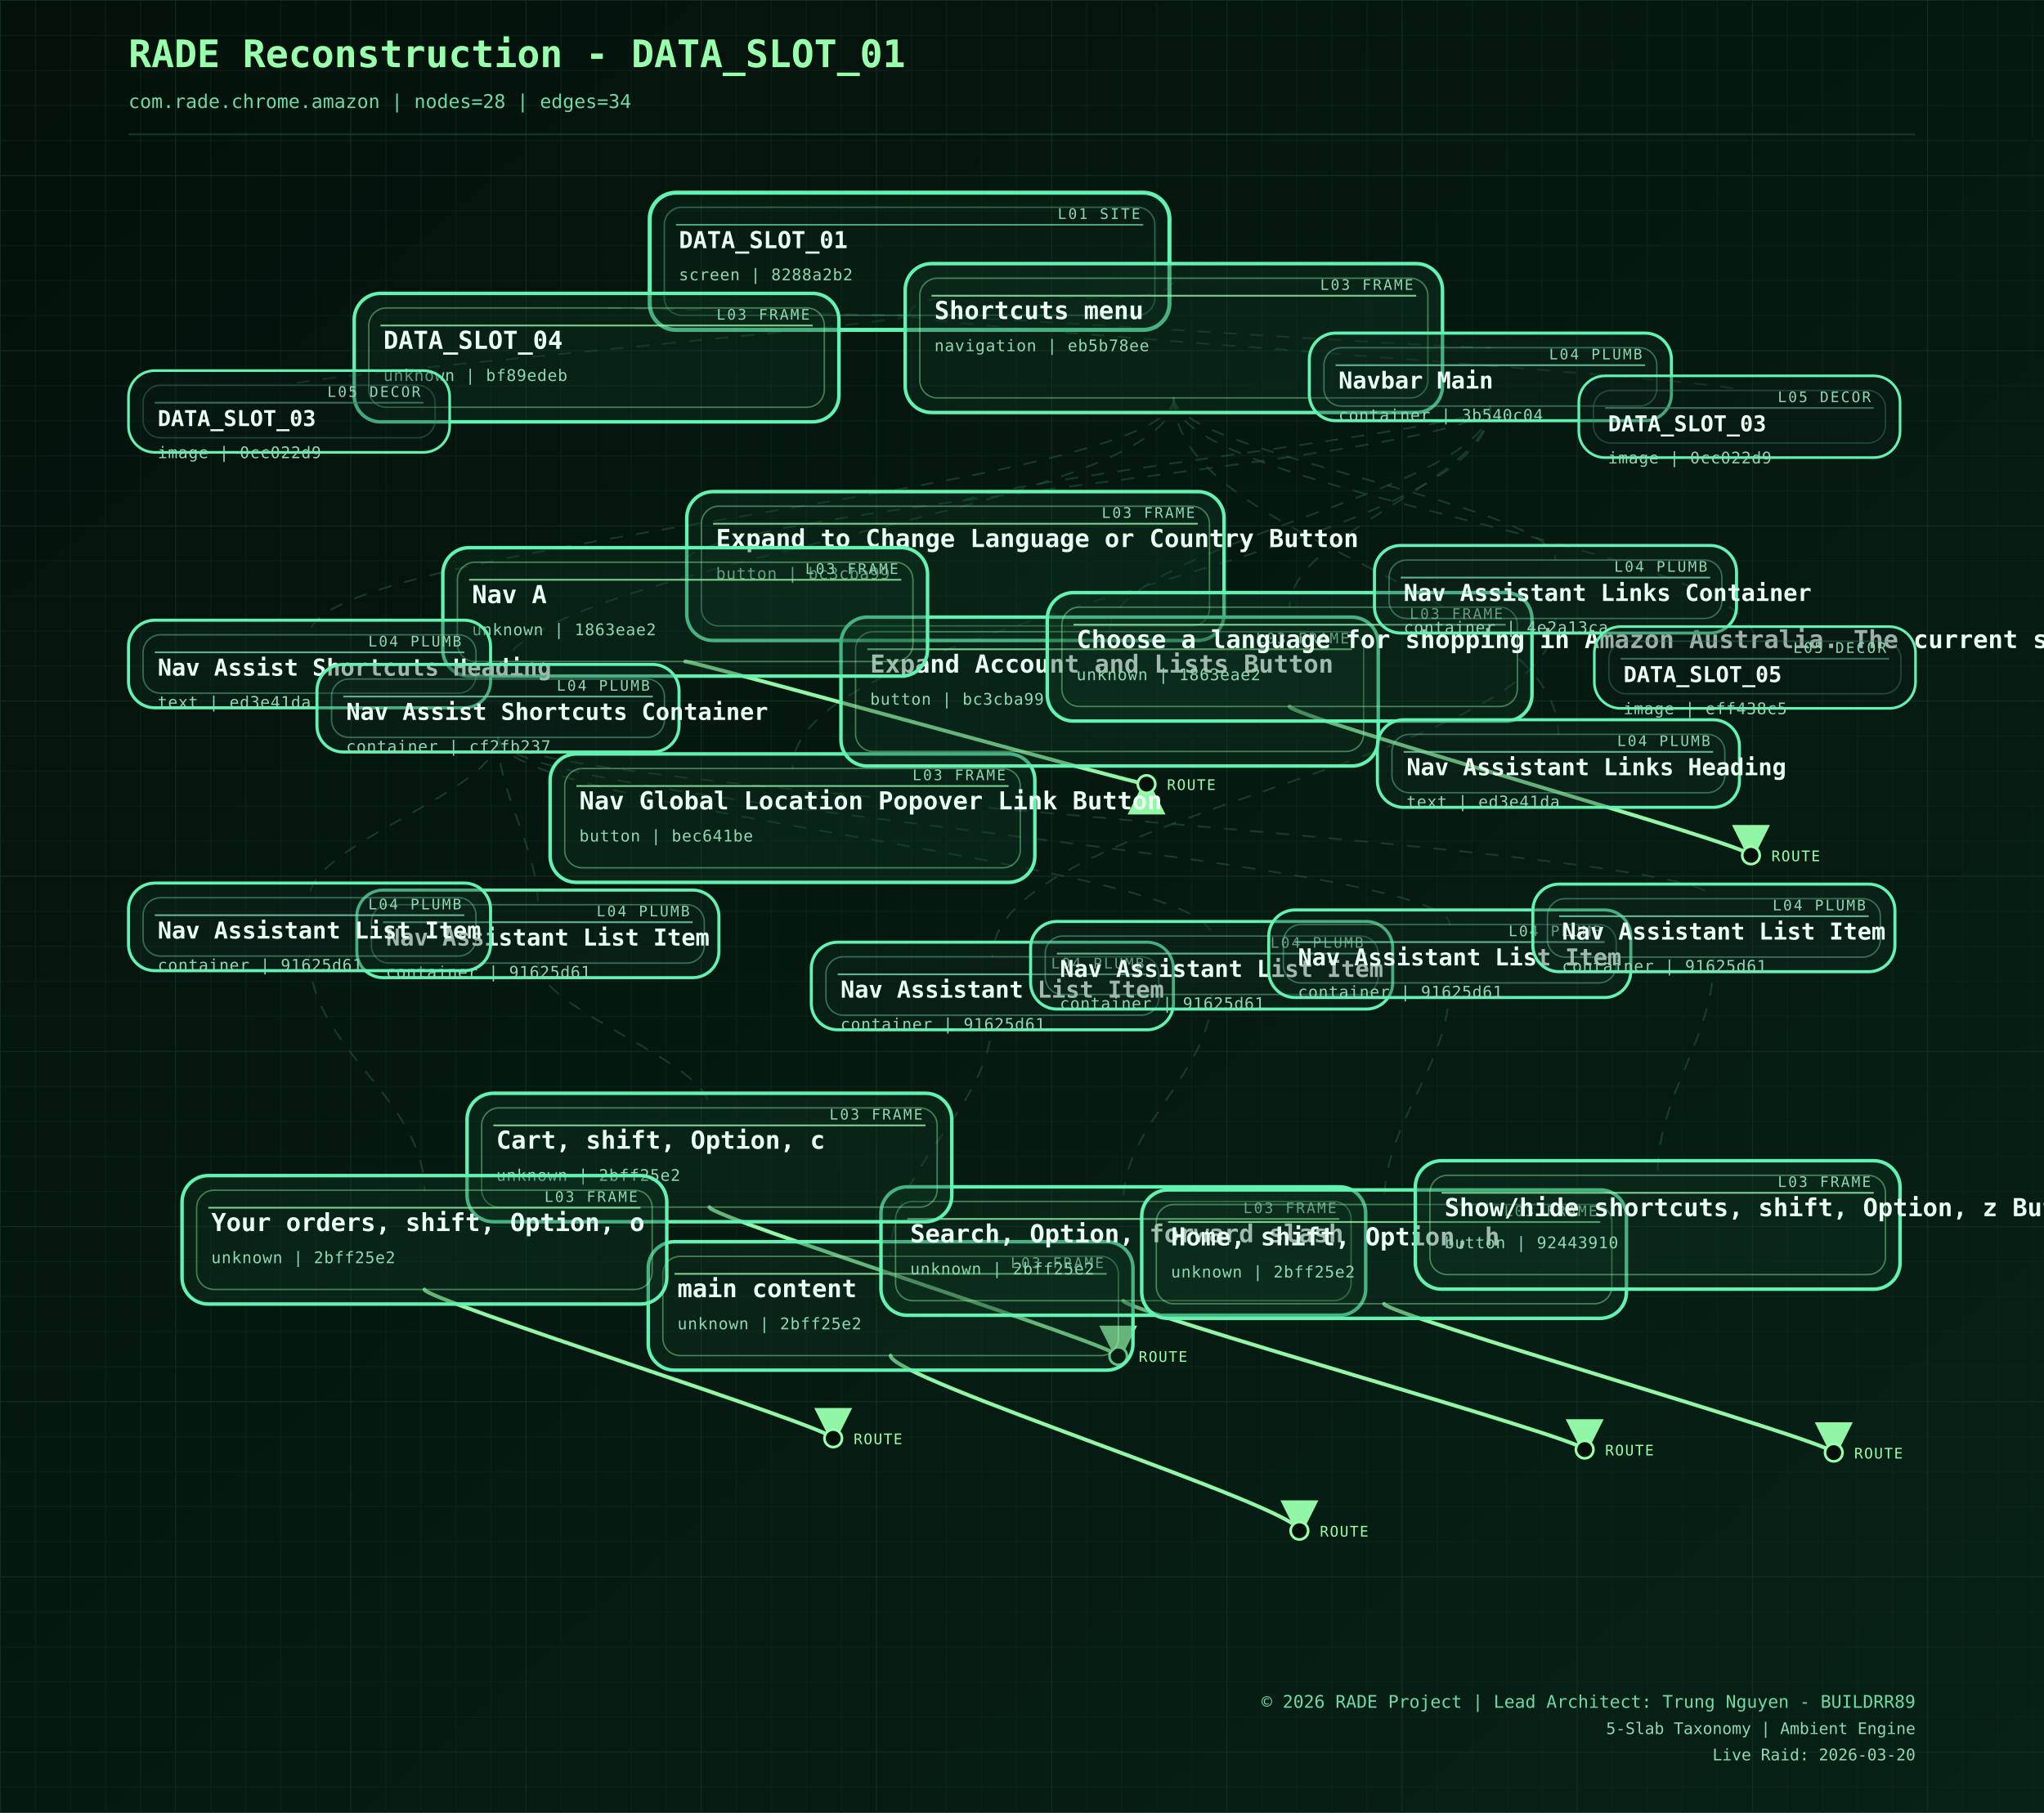
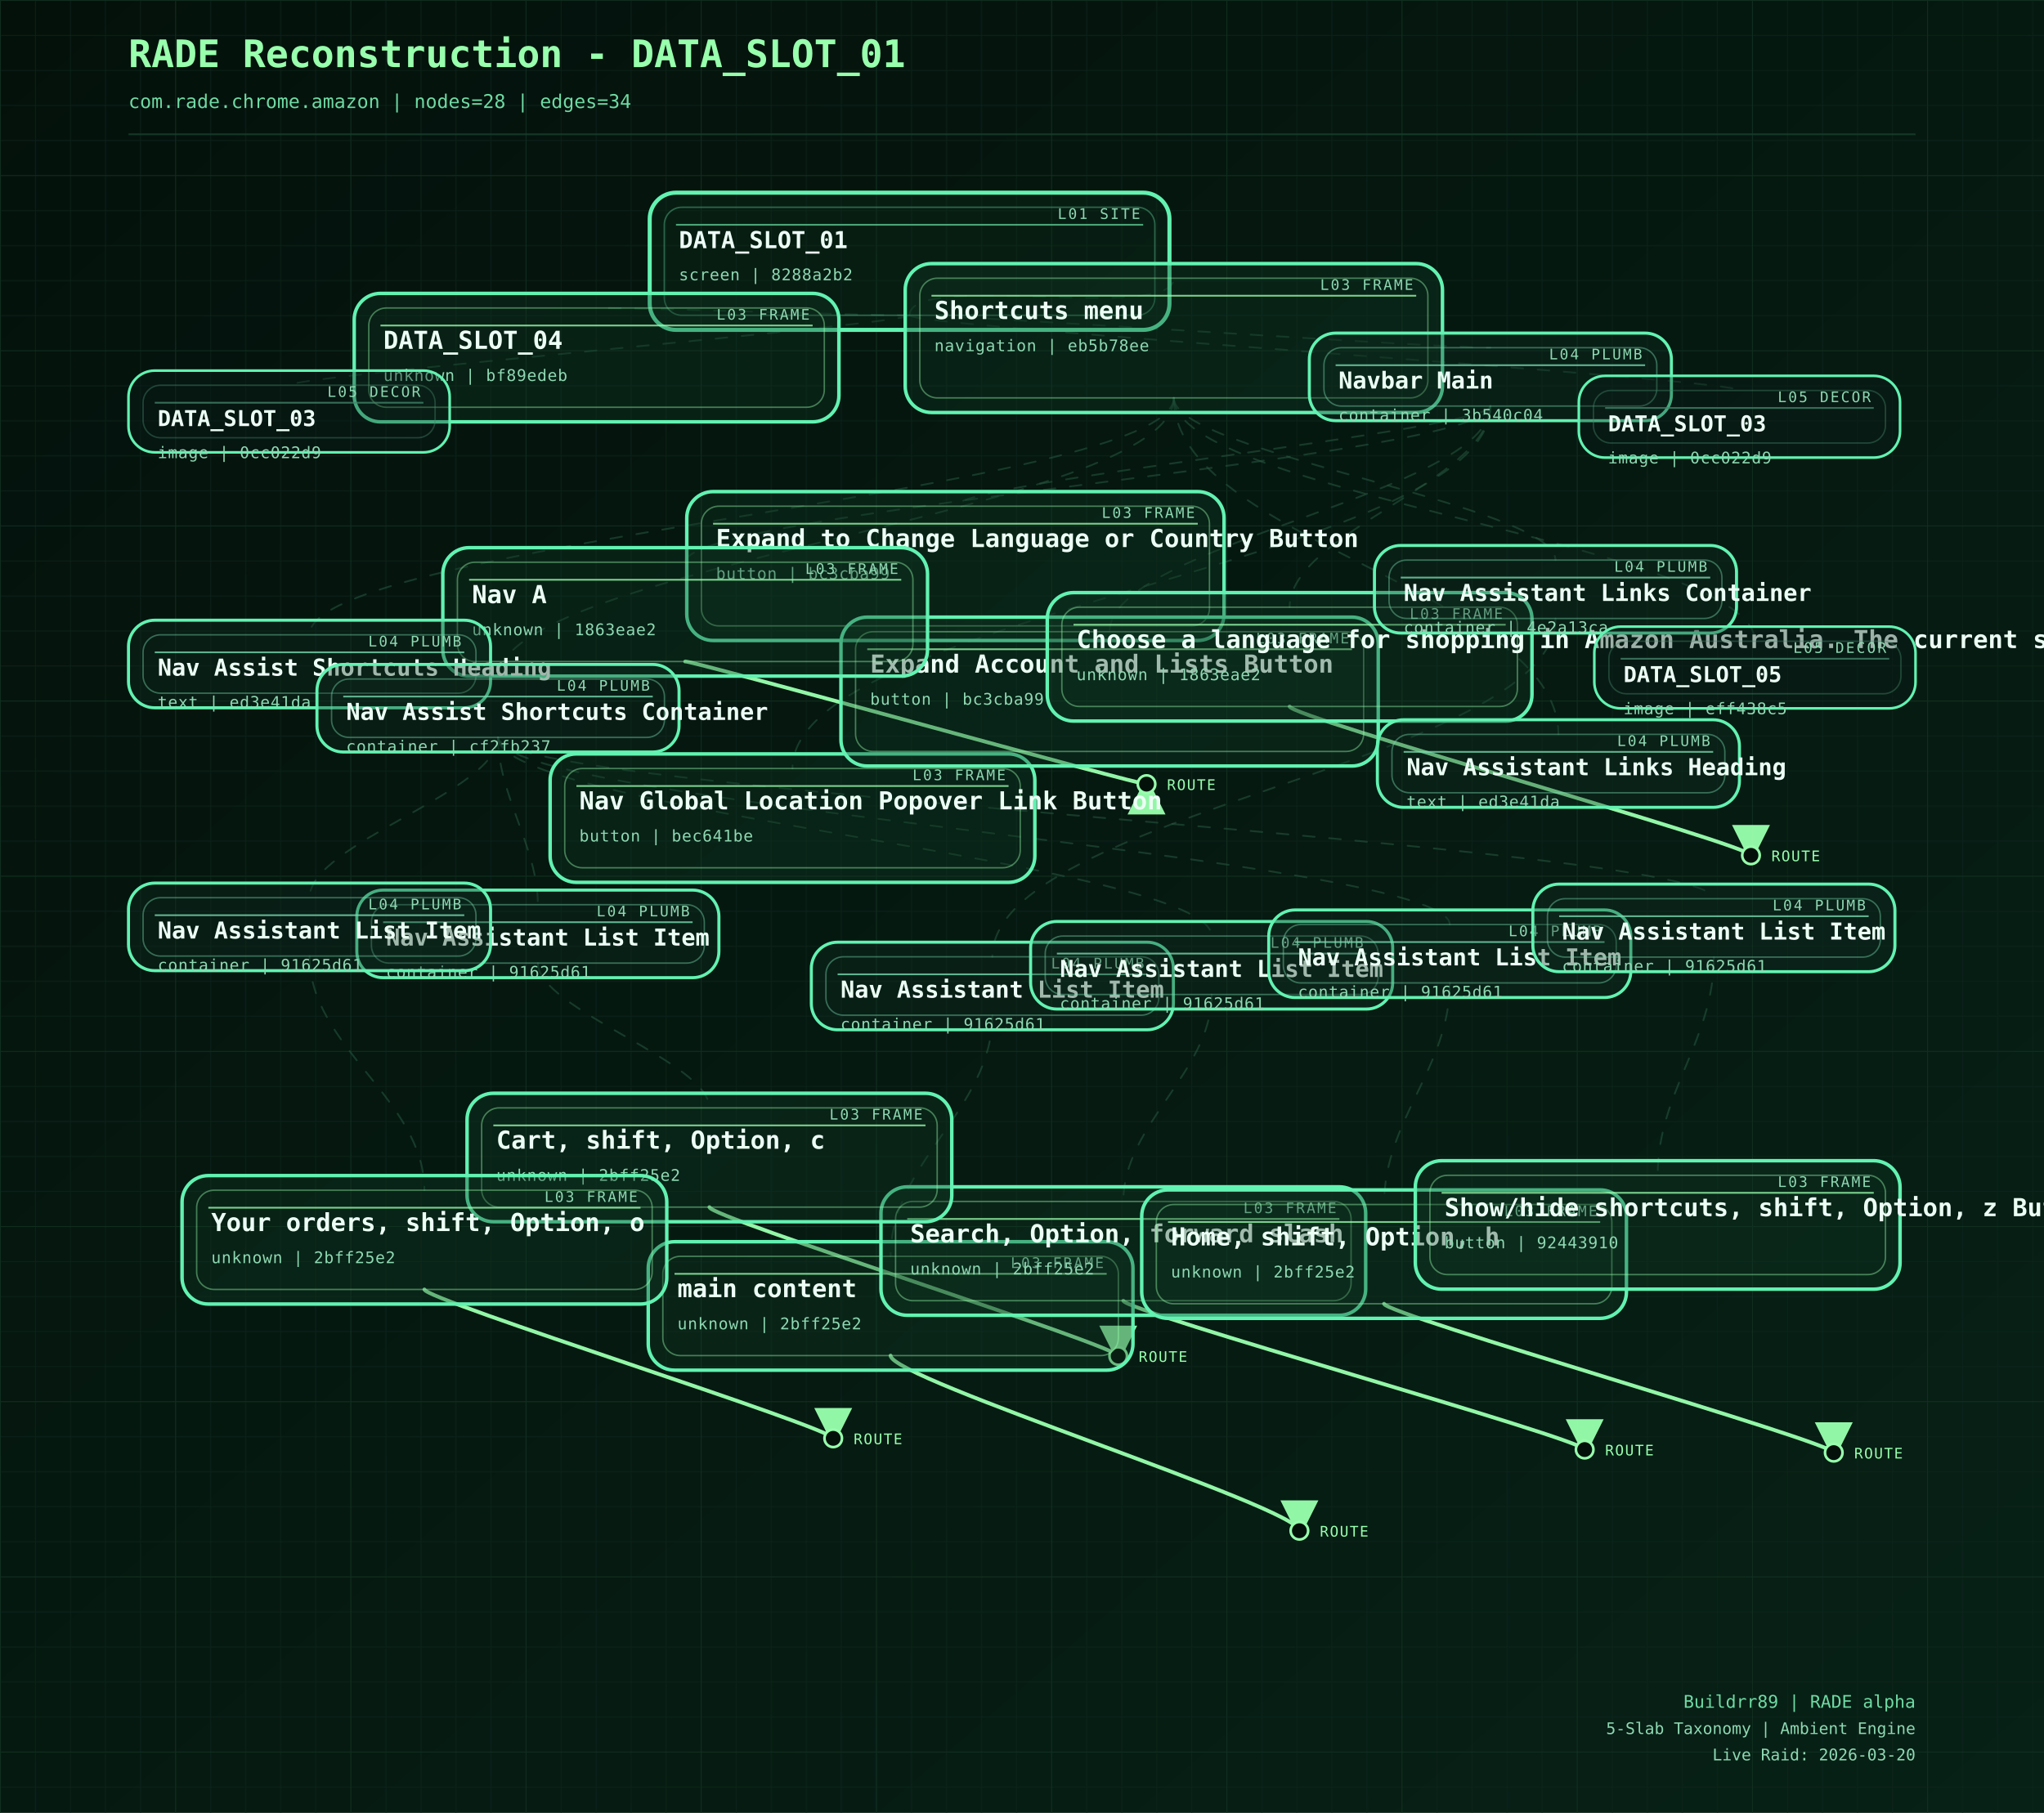
<svg xmlns="http://www.w3.org/2000/svg" viewBox="0 0 1400 1242" role="img" aria-label="RADE reconstruction">
  <defs>
    <linearGradient id="bg" x1="0" x2="1" y1="0" y2="1">
      <stop offset="0%" stop-color="#04110b" />
      <stop offset="100%" stop-color="#072116" />
    </linearGradient>
    <pattern id="minor-grid" width="24" height="24" patternUnits="userSpaceOnUse">
      <path d="M 24 0 L 0 0 0 24" fill="none" stroke="#0e261c" stroke-width="1" />
    </pattern>
    <pattern id="major-grid" width="120" height="120" patternUnits="userSpaceOnUse">
      <rect width="120" height="120" fill="url(#minor-grid)" />
      <path d="M 120 0 L 0 0 0 120" fill="none" stroke="#153726" stroke-width="1.2" />
    </pattern>
    <marker id="arrow-plumbing" markerWidth="10" markerHeight="10" refX="8" refY="5" orient="auto" markerUnits="strokeWidth">
      <path d="M 0 0 L 10 5 L 0 10 z" fill="#98ffad" />
    </marker>
  </defs>
  <rect width="1400" height="1242" fill="url(#bg)" />
  <g id="site-grid" data-rade-dna="construction-grid" data-slab-layer="01. OS Site (The Land)">
    <rect width="1400" height="1242" fill="url(#major-grid)" opacity="0.72" />
    <rect width="1400" height="1242" fill="url(#minor-grid)" opacity="0.16" />
  </g>
  <g id="drawing-header" data-rade-dna="drawing-header" data-slab-layer="02. Root (The Slab)">
    <text x="88" y="46" font-family="Menlo, SFMono-Regular, Consolas, monospace" font-size="26" fill="#98ffad" font-weight="700">RADE Reconstruction - DATA_SLOT_01</text>
    <text x="88" y="74" font-family="Menlo, SFMono-Regular, Consolas, monospace" font-size="13" fill="#6fdaa3">com.rade.chrome.amazon | nodes=28 | edges=34</text>
    <line x1="88" y1="92" x2="1312" y2="92" stroke="#173d2b" stroke-width="1.2" opacity="0.85" />
  </g>
  <g id="containment-edges" data-rade-dna="edges|containment" data-slab-layer="02. Root (The Slab)">
    <g id="edge-000" data-rade-dna="containment|contains|none" data-slab-layer="02. Root (The Slab)">
      <path d="M 623.0 216.0 C 623.0 221.9, 198.0 257.9, 198.0 263.9" fill="none" stroke="#24553e" stroke-width="1.2" opacity="0.58" stroke-linecap="round" stroke-dasharray="8 10" />
    </g>
    <g id="edge-001" data-rade-dna="containment|contains|none" data-slab-layer="02. Root (The Slab)">
      <path d="M 623.0 216.0 C 623.0 223.8, 1191.4 259.8, 1191.4 267.5" fill="none" stroke="#24553e" stroke-width="1.2" opacity="0.58" stroke-linecap="round" stroke-dasharray="8 10" />
    </g>
    <g id="edge-002" data-rade-dna="containment|contains|none" data-slab-layer="02. Root (The Slab)">
      <path d="M 623.0 216.0 C 581.0 216.0, 450.6 211.0, 408.6 211.0" fill="none" stroke="#24553e" stroke-width="1.2" opacity="0.58" stroke-linecap="round" stroke-dasharray="8 10" />
    </g>
    <g id="edge-003" data-rade-dna="containment|contains|none" data-slab-layer="02. Root (The Slab)">
      <path d="M 623.0 216.0 C 623.0 185.3, 804.0 221.3, 804.0 190.6" fill="none" stroke="#24553e" stroke-width="1.2" opacity="0.58" stroke-linecap="round" stroke-dasharray="8 10" />
    </g>
    <g id="edge-004" data-rade-dna="containment|contains|none" data-slab-layer="02. Root (The Slab)">
      <path d="M 804.0 272.6 C 804.0 369.8, 1067.4 405.8, 1067.4 503.1" fill="none" stroke="#24553e" stroke-width="1.2" opacity="0.58" stroke-linecap="round" stroke-dasharray="8 10" />
    </g>
    <g id="edge-005" data-rade-dna="containment|contains|none" data-slab-layer="02. Root (The Slab)">
      <path d="M 804.0 272.6 C 804.0 310.1, 1065.4 346.1, 1065.4 383.7" fill="none" stroke="#24553e" stroke-width="1.2" opacity="0.58" stroke-linecap="round" stroke-dasharray="8 10" />
    </g>
    <g id="edge-006" data-rade-dna="containment|contains|none" data-slab-layer="02. Root (The Slab)">
      <path d="M 1065.4 423.7 C 1065.4 521.6, 679.7 557.6, 679.7 655.5" fill="none" stroke="#24553e" stroke-width="1.2" opacity="0.58" stroke-linecap="round" stroke-dasharray="8 10" />
    </g>
    <g id="edge-007" data-rade-dna="containment|contains|none" data-slab-layer="02. Root (The Slab)">
      <path d="M 679.7 695.5 C 679.7 760.1, 610.0 796.1, 610.0 860.7" fill="none" stroke="#24553e" stroke-width="1.2" opacity="0.58" stroke-linecap="round" stroke-dasharray="8 10" />
    </g>
    <g id="edge-009" data-rade-dna="containment|contains|none" data-slab-layer="02. Root (The Slab)">
      <path d="M 804.0 272.6 C 804.0 335.7, 212.0 371.7, 212.0 434.9" fill="none" stroke="#24553e" stroke-width="1.2" opacity="0.58" stroke-linecap="round" stroke-dasharray="8 10" />
    </g>
    <g id="edge-010" data-rade-dna="containment|contains|none" data-slab-layer="02. Root (The Slab)">
      <path d="M 804.0 272.6 C 804.0 350.9, 341.1 386.9, 341.1 465.2" fill="none" stroke="#24553e" stroke-width="1.2" opacity="0.58" stroke-linecap="round" stroke-dasharray="8 10" />
    </g>
    <g id="edge-011" data-rade-dna="containment|contains|none" data-slab-layer="02. Root (The Slab)">
      <path d="M 341.1 505.2 C 341.1 555.2, 829.9 591.2, 829.9 641.3" fill="none" stroke="#24553e" stroke-width="1.2" opacity="0.58" stroke-linecap="round" stroke-dasharray="8 10" />
    </g>
    <g id="edge-012" data-rade-dna="containment|contains|none" data-slab-layer="02. Root (The Slab)">
      <path d="M 829.9 681.3 C 829.9 734.2, 769.4 770.2, 769.4 823.1" fill="none" stroke="#24553e" stroke-width="1.2" opacity="0.58" stroke-linecap="round" stroke-dasharray="8 10" />
    </g>
    <g id="edge-014" data-rade-dna="containment|contains|none" data-slab-layer="02. Root (The Slab)">
      <path d="M 341.1 505.2 C 341.1 544.5, 368.4 580.5, 368.4 619.8" fill="none" stroke="#24553e" stroke-width="1.2" opacity="0.58" stroke-linecap="round" stroke-dasharray="8 10" />
    </g>
    <g id="edge-015" data-rade-dna="containment|contains|none" data-slab-layer="02. Root (The Slab)">
      <path d="M 368.4 659.8 C 368.4 691.4, 485.9 727.4, 485.9 759.0" fill="none" stroke="#24553e" stroke-width="1.2" opacity="0.58" stroke-linecap="round" stroke-dasharray="8 10" />
    </g>
    <g id="edge-017" data-rade-dna="containment|contains|none" data-slab-layer="02. Root (The Slab)">
      <path d="M 341.1 505.2 C 341.1 551.3, 993.0 587.3, 993.0 633.4" fill="none" stroke="#24553e" stroke-width="1.2" opacity="0.58" stroke-linecap="round" stroke-dasharray="8 10" />
    </g>
    <g id="edge-018" data-rade-dna="containment|contains|none" data-slab-layer="02. Root (The Slab)">
      <path d="M 993.0 673.4 C 993.0 731.3, 948.0 767.3, 948.0 825.2" fill="none" stroke="#24553e" stroke-width="1.2" opacity="0.58" stroke-linecap="round" stroke-dasharray="8 10" />
    </g>
    <g id="edge-020" data-rade-dna="containment|contains|none" data-slab-layer="02. Root (The Slab)">
      <path d="M 341.1 505.2 C 341.1 542.1, 212.0 578.1, 212.0 615.0" fill="none" stroke="#24553e" stroke-width="1.2" opacity="0.58" stroke-linecap="round" stroke-dasharray="8 10" />
    </g>
    <g id="edge-021" data-rade-dna="containment|contains|none" data-slab-layer="02. Root (The Slab)">
      <path d="M 212.0 655.0 C 212.0 717.2, 290.7 753.2, 290.7 815.4" fill="none" stroke="#24553e" stroke-width="1.2" opacity="0.58" stroke-linecap="round" stroke-dasharray="8 10" />
    </g>
    <g id="edge-023" data-rade-dna="containment|contains|none" data-slab-layer="02. Root (The Slab)">
      <path d="M 341.1 505.2 C 341.1 542.5, 1173.9 578.5, 1173.9 615.7" fill="none" stroke="#24553e" stroke-width="1.2" opacity="0.58" stroke-linecap="round" stroke-dasharray="8 10" />
    </g>
    <g id="edge-024" data-rade-dna="containment|contains|none" data-slab-layer="02. Root (The Slab)">
      <path d="M 1173.9 655.7 C 1173.9 712.5, 1135.4 748.5, 1135.4 805.2" fill="none" stroke="#24553e" stroke-width="1.2" opacity="0.58" stroke-linecap="round" stroke-dasharray="8 10" />
    </g>
    <g id="edge-025" data-rade-dna="containment|contains|none" data-slab-layer="02. Root (The Slab)">
      <path d="M 804.0 272.6 C 804.0 338.0, 1202.0 374.0, 1202.0 439.3" fill="none" stroke="#24553e" stroke-width="1.2" opacity="0.58" stroke-linecap="round" stroke-dasharray="8 10" />
    </g>
    <g id="edge-026" data-rade-dna="containment|contains|none" data-slab-layer="02. Root (The Slab)">
      <path d="M 623.0 216.0 C 665.0 216.0, 978.8 238.2, 1020.8 238.2" fill="none" stroke="#24553e" stroke-width="1.2" opacity="0.58" stroke-linecap="round" stroke-dasharray="8 10" />
    </g>
    <g id="edge-027" data-rade-dna="containment|contains|none" data-slab-layer="02. Root (The Slab)">
      <path d="M 1020.8 278.2 C 1020.8 384.3, 542.8 420.3, 542.8 526.5" fill="none" stroke="#24553e" stroke-width="1.2" opacity="0.58" stroke-linecap="round" stroke-dasharray="8 10" />
    </g>
    <g id="edge-028" data-rade-dna="containment|contains|none" data-slab-layer="02. Root (The Slab)">
      <path d="M 1020.8 278.2 C 1020.8 294.5, 654.4 330.5, 654.4 346.8" fill="none" stroke="#24553e" stroke-width="1.2" opacity="0.58" stroke-linecap="round" stroke-dasharray="8 10" />
    </g>
    <g id="edge-029" data-rade-dna="containment|contains|none" data-slab-layer="02. Root (The Slab)">
      <path d="M 1020.8 278.2 C 1020.8 337.5, 760.0 373.5, 760.0 432.8" fill="none" stroke="#24553e" stroke-width="1.2" opacity="0.58" stroke-linecap="round" stroke-dasharray="8 10" />
    </g>
    <g id="edge-030" data-rade-dna="containment|contains|none" data-slab-layer="02. Root (The Slab)">
      <path d="M 1020.8 278.2 C 1020.8 329.1, 883.3 365.1, 883.3 416.0" fill="none" stroke="#24553e" stroke-width="1.2" opacity="0.58" stroke-linecap="round" stroke-dasharray="8 10" />
    </g>
    <g id="edge-032" data-rade-dna="containment|contains|none" data-slab-layer="02. Root (The Slab)">
      <path d="M 1020.8 278.2 C 1020.8 313.7, 469.3 349.7, 469.3 385.2" fill="none" stroke="#24553e" stroke-width="1.2" opacity="0.58" stroke-linecap="round" stroke-dasharray="8 10" />
    </g>
  </g>
  <g id="plumbing-edges" data-rade-dna="edges|plumbing" data-slab-layer="04. Links/Events (Wires &amp; Plumbing)">
    <g id="edge-008" data-rade-dna="plumbing|routes_to|route" data-slab-layer="04. Links/Events (Wires &amp; Plumbing)">
      <path d="M 610.0 928.7 C 610.0 944.7, 890.0 1032.7, 890.0 1048.7" fill="none" stroke="#98ffad" stroke-width="2.6" opacity="0.96" stroke-linecap="round" marker-end="url(#arrow-plumbing)" />
      <circle cx="890.0" cy="1048.7" r="6" fill="#04110b" stroke="#98ffad" stroke-width="1.8" />
      <text x="904.0" y="1052.7" font-family="Menlo, SFMono-Regular, Consolas, monospace" font-size="10" fill="#98ffad" letter-spacing="0.8">ROUTE</text>
    </g>
    <g id="edge-013" data-rade-dna="plumbing|routes_to|route" data-slab-layer="04. Links/Events (Wires &amp; Plumbing)">
      <path d="M 769.4 891.1 C 769.4 898.1, 1085.4 986.1, 1085.4 993.1" fill="none" stroke="#98ffad" stroke-width="2.6" opacity="0.96" stroke-linecap="round" marker-end="url(#arrow-plumbing)" />
      <circle cx="1085.4" cy="993.1" r="6" fill="#04110b" stroke="#98ffad" stroke-width="1.8" />
      <text x="1099.4" y="997.1" font-family="Menlo, SFMono-Regular, Consolas, monospace" font-size="10" fill="#98ffad" letter-spacing="0.8">ROUTE</text>
    </g>
    <g id="edge-016" data-rade-dna="plumbing|routes_to|route" data-slab-layer="04. Links/Events (Wires &amp; Plumbing)">
      <path d="M 485.9 827.0 C 485.9 834.0, 765.9 922.0, 765.9 929.0" fill="none" stroke="#98ffad" stroke-width="2.6" opacity="0.96" stroke-linecap="round" marker-end="url(#arrow-plumbing)" />
      <circle cx="765.9" cy="929.0" r="6" fill="#04110b" stroke="#98ffad" stroke-width="1.8" />
      <text x="779.9" y="933.0" font-family="Menlo, SFMono-Regular, Consolas, monospace" font-size="10" fill="#98ffad" letter-spacing="0.8">ROUTE</text>
    </g>
    <g id="edge-019" data-rade-dna="plumbing|routes_to|route" data-slab-layer="04. Links/Events (Wires &amp; Plumbing)">
      <path d="M 948.0 893.2 C 948.0 900.2, 1256.0 988.2, 1256.0 995.2" fill="none" stroke="#98ffad" stroke-width="2.6" opacity="0.96" stroke-linecap="round" marker-end="url(#arrow-plumbing)" />
      <circle cx="1256.0" cy="995.2" r="6" fill="#04110b" stroke="#98ffad" stroke-width="1.8" />
      <text x="1270.0" y="999.2" font-family="Menlo, SFMono-Regular, Consolas, monospace" font-size="10" fill="#98ffad" letter-spacing="0.8">ROUTE</text>
    </g>
    <g id="edge-022" data-rade-dna="plumbing|routes_to|route" data-slab-layer="04. Links/Events (Wires &amp; Plumbing)">
      <path d="M 290.7 883.4 C 290.7 890.4, 570.7 978.4, 570.7 985.4" fill="none" stroke="#98ffad" stroke-width="2.6" opacity="0.96" stroke-linecap="round" marker-end="url(#arrow-plumbing)" />
      <circle cx="570.7" cy="985.4" r="6" fill="#04110b" stroke="#98ffad" stroke-width="1.8" />
      <text x="584.7" y="989.4" font-family="Menlo, SFMono-Regular, Consolas, monospace" font-size="10" fill="#98ffad" letter-spacing="0.8">ROUTE</text>
    </g>
    <g id="edge-031" data-rade-dna="plumbing|routes_to|route" data-slab-layer="04. Links/Events (Wires &amp; Plumbing)">
      <path d="M 883.3 484.0 C 883.3 491.0, 1199.3 579.0, 1199.3 586.0" fill="none" stroke="#98ffad" stroke-width="2.6" opacity="0.96" stroke-linecap="round" marker-end="url(#arrow-plumbing)" />
      <circle cx="1199.3" cy="586.0" r="6" fill="#04110b" stroke="#98ffad" stroke-width="1.8" />
      <text x="1213.3" y="590.0" font-family="Menlo, SFMono-Regular, Consolas, monospace" font-size="10" fill="#98ffad" letter-spacing="0.8">ROUTE</text>
    </g>
    <g id="edge-033" data-rade-dna="plumbing|routes_to|route" data-slab-layer="04. Links/Events (Wires &amp; Plumbing)">
      <path d="M 469.3 453.2 C 469.3 451.2, 785.3 539.2, 785.3 537.2" fill="none" stroke="#98ffad" stroke-width="2.6" opacity="0.96" stroke-linecap="round" marker-end="url(#arrow-plumbing)" />
      <circle cx="785.3" cy="537.2" r="6" fill="#04110b" stroke="#98ffad" stroke-width="1.8" />
      <text x="799.3" y="541.2" font-family="Menlo, SFMono-Regular, Consolas, monospace" font-size="10" fill="#98ffad" letter-spacing="0.8">ROUTE</text>
    </g>
  </g>
  <g id="nodes-01-os-site-the-land" data-rade-dna="nodes|01-os-site-the-land" data-slab-layer="01. OS Site (The Land)">
    <g id="amazon-surface#53b99663" data-order="0" data-rade-dna="component|node|8c1073cf|screen" data-slab-layer="01. OS Site (The Land)">
      <rect x="445.0" y="132.0" width="356.0" height="94.0" rx="18" ry="18" fill="#0d2c1d" fill-opacity="0.34" stroke="#62f2b1" stroke-width="2.8" />
      <rect x="455.0" y="142.0" width="336.0" height="74.0" rx="12" ry="12" fill="none" stroke="#5ecb94" stroke-width="1" opacity="0.42" />
      <line x1="463.0" y1="154.0" x2="783.0" y2="154.0" stroke="#5ecb94" stroke-width="1.2" opacity="0.78" />
      <text x="781.0" y="150.0" text-anchor="end" font-family="Menlo, SFMono-Regular, Consolas, monospace" font-size="10" fill="#8ed8b2" letter-spacing="1.2">L01 SITE</text>
      <text x="465.0" y="170.0" font-family="Menlo, SFMono-Regular, Consolas, monospace" font-size="16.0" fill="#ecfff5" font-weight="700">DATA_SLOT_01</text>
      <text x="465.0" y="192.0" font-family="Menlo, SFMono-Regular, Consolas, monospace" font-size="11" fill="#8ed8b2" letter-spacing="0.4">screen | 8288a2b2</text>
    </g>
  </g>
  <g id="nodes-03-containers-the-frame" data-rade-dna="nodes|03-containers-the-frame" data-slab-layer="03. Containers (The Frame)">
    <g id="amazon-surface#52042ded" data-order="3" data-rade-dna="component|node|9ed92869|unknown" data-slab-layer="03. Containers (The Frame)">
      <rect x="242.6" y="201.0" width="332.0" height="88.0" rx="18" ry="18" fill="#103a26" fill-opacity="0.34" stroke="#62f2b1" stroke-width="2.4" />
      <rect x="252.6" y="211.0" width="312.0" height="68.0" rx="12" ry="12" fill="none" stroke="#98ffad" stroke-width="1" opacity="0.42" />
      <line x1="260.6" y1="223.0" x2="556.6" y2="223.0" stroke="#98ffad" stroke-width="1.2" opacity="0.78" />
      <text x="554.6" y="219.0" text-anchor="end" font-family="Menlo, SFMono-Regular, Consolas, monospace" font-size="10" fill="#8ed8b2" letter-spacing="1.2">L03 FRAME</text>
      <text x="262.6" y="239.0" font-family="Menlo, SFMono-Regular, Consolas, monospace" font-size="17.0" fill="#ecfff5" font-weight="700">DATA_SLOT_04</text>
      <text x="262.6" y="261.0" font-family="Menlo, SFMono-Regular, Consolas, monospace" font-size="11" fill="#8ed8b2" letter-spacing="0.4">unknown | bf89edeb</text>
    </g>
    <g id="amazon-surface#6e5131b1" data-order="4" data-rade-dna="frame|container|f1d7f070|navigation" data-slab-layer="03. Containers (The Frame)">
      <rect x="620.0" y="180.6" width="368.0" height="102.0" rx="18" ry="18" fill="#103a26" fill-opacity="0.34" stroke="#62f2b1" stroke-width="2.4" />
      <rect x="630.0" y="190.6" width="348.0" height="82.0" rx="12" ry="12" fill="none" stroke="#98ffad" stroke-width="1" opacity="0.42" />
      <line x1="638.0" y1="202.6" x2="970.0" y2="202.6" stroke="#98ffad" stroke-width="1.2" opacity="0.78" />
      <text x="968.0" y="198.6" text-anchor="end" font-family="Menlo, SFMono-Regular, Consolas, monospace" font-size="10" fill="#8ed8b2" letter-spacing="1.2">L03 FRAME</text>
      <text x="640.0" y="218.6" font-family="Menlo, SFMono-Regular, Consolas, monospace" font-size="17.0" fill="#ecfff5" font-weight="700">Shortcuts menu</text>
      <text x="640.0" y="240.6" font-family="Menlo, SFMono-Regular, Consolas, monospace" font-size="11" fill="#8ed8b2" letter-spacing="0.4">navigation | eb5b78ee</text>
    </g>
    <g id="amazon-surface#8da8ad8b" data-order="8" data-rade-dna="plumbing|node|1cc251b3|unknown" data-slab-layer="03. Containers (The Frame)">
      <rect x="444.0" y="850.7" width="332.0" height="88.0" rx="18" ry="18" fill="#103a26" fill-opacity="0.34" stroke="#62f2b1" stroke-width="2.4" />
      <rect x="454.0" y="860.7" width="312.0" height="68.0" rx="12" ry="12" fill="none" stroke="#98ffad" stroke-width="1" opacity="0.42" />
      <line x1="462.0" y1="872.7" x2="758.0" y2="872.7" stroke="#98ffad" stroke-width="1.2" opacity="0.78" />
      <text x="756.0" y="868.7" text-anchor="end" font-family="Menlo, SFMono-Regular, Consolas, monospace" font-size="10" fill="#8ed8b2" letter-spacing="1.2">L03 FRAME</text>
      <text x="464.0" y="888.7" font-family="Menlo, SFMono-Regular, Consolas, monospace" font-size="17.0" fill="#ecfff5" font-weight="700">main content</text>
      <text x="464.0" y="910.7" font-family="Menlo, SFMono-Regular, Consolas, monospace" font-size="11" fill="#8ed8b2" letter-spacing="0.4">unknown | 2bff25e2</text>
    </g>
    <g id="amazon-surface#eaac1825" data-order="12" data-rade-dna="plumbing|node|1cc251b3|unknown" data-slab-layer="03. Containers (The Frame)">
      <rect x="603.4" y="813.1" width="332.0" height="88.0" rx="18" ry="18" fill="#103a26" fill-opacity="0.34" stroke="#62f2b1" stroke-width="2.4" />
      <rect x="613.4" y="823.1" width="312.0" height="68.0" rx="12" ry="12" fill="none" stroke="#98ffad" stroke-width="1" opacity="0.42" />
      <line x1="621.4" y1="835.1" x2="917.4" y2="835.1" stroke="#98ffad" stroke-width="1.2" opacity="0.78" />
      <text x="915.4" y="831.1" text-anchor="end" font-family="Menlo, SFMono-Regular, Consolas, monospace" font-size="10" fill="#8ed8b2" letter-spacing="1.2">L03 FRAME</text>
      <text x="623.4" y="851.1" font-family="Menlo, SFMono-Regular, Consolas, monospace" font-size="17.0" fill="#ecfff5" font-weight="700">Search, Option, forward slash</text>
      <text x="623.4" y="873.1" font-family="Menlo, SFMono-Regular, Consolas, monospace" font-size="11" fill="#8ed8b2" letter-spacing="0.4">unknown | 2bff25e2</text>
    </g>
    <g id="amazon-surface#528c18d3" data-order="14" data-rade-dna="plumbing|node|1cc251b3|unknown" data-slab-layer="03. Containers (The Frame)">
      <rect x="319.9" y="749.0" width="332.0" height="88.0" rx="18" ry="18" fill="#103a26" fill-opacity="0.34" stroke="#62f2b1" stroke-width="2.4" />
      <rect x="329.9" y="759.0" width="312.0" height="68.0" rx="12" ry="12" fill="none" stroke="#98ffad" stroke-width="1" opacity="0.42" />
      <line x1="337.9" y1="771.0" x2="633.9" y2="771.0" stroke="#98ffad" stroke-width="1.2" opacity="0.78" />
      <text x="631.9" y="767.0" text-anchor="end" font-family="Menlo, SFMono-Regular, Consolas, monospace" font-size="10" fill="#8ed8b2" letter-spacing="1.2">L03 FRAME</text>
      <text x="339.9" y="787.0" font-family="Menlo, SFMono-Regular, Consolas, monospace" font-size="17.0" fill="#ecfff5" font-weight="700">Cart, shift, Option, c</text>
      <text x="339.9" y="809.0" font-family="Menlo, SFMono-Regular, Consolas, monospace" font-size="11" fill="#8ed8b2" letter-spacing="0.4">unknown | 2bff25e2</text>
    </g>
    <g id="amazon-surface#99119e25" data-order="16" data-rade-dna="plumbing|node|1cc251b3|unknown" data-slab-layer="03. Containers (The Frame)">
      <rect x="782.0" y="815.2" width="332.0" height="88.0" rx="18" ry="18" fill="#103a26" fill-opacity="0.34" stroke="#62f2b1" stroke-width="2.4" />
      <rect x="792.0" y="825.2" width="312.0" height="68.0" rx="12" ry="12" fill="none" stroke="#98ffad" stroke-width="1" opacity="0.42" />
      <line x1="800.0" y1="837.2" x2="1096.0" y2="837.2" stroke="#98ffad" stroke-width="1.2" opacity="0.78" />
      <text x="1094.0" y="833.2" text-anchor="end" font-family="Menlo, SFMono-Regular, Consolas, monospace" font-size="10" fill="#8ed8b2" letter-spacing="1.2">L03 FRAME</text>
      <text x="802.0" y="853.2" font-family="Menlo, SFMono-Regular, Consolas, monospace" font-size="17.0" fill="#ecfff5" font-weight="700">Home, shift, Option, h</text>
      <text x="802.0" y="875.2" font-family="Menlo, SFMono-Regular, Consolas, monospace" font-size="11" fill="#8ed8b2" letter-spacing="0.4">unknown | 2bff25e2</text>
    </g>
    <g id="amazon-surface#3ae82012" data-order="18" data-rade-dna="plumbing|node|1cc251b3|unknown" data-slab-layer="03. Containers (The Frame)">
      <rect x="124.7" y="805.4" width="332.0" height="88.0" rx="18" ry="18" fill="#103a26" fill-opacity="0.34" stroke="#62f2b1" stroke-width="2.4" />
      <rect x="134.7" y="815.4" width="312.0" height="68.0" rx="12" ry="12" fill="none" stroke="#98ffad" stroke-width="1" opacity="0.42" />
      <line x1="142.7" y1="827.4" x2="438.7" y2="827.4" stroke="#98ffad" stroke-width="1.2" opacity="0.78" />
      <text x="436.7" y="823.4" text-anchor="end" font-family="Menlo, SFMono-Regular, Consolas, monospace" font-size="10" fill="#8ed8b2" letter-spacing="1.2">L03 FRAME</text>
      <text x="144.7" y="843.4" font-family="Menlo, SFMono-Regular, Consolas, monospace" font-size="17.0" fill="#ecfff5" font-weight="700">Your orders, shift, Option, o</text>
      <text x="144.7" y="865.4" font-family="Menlo, SFMono-Regular, Consolas, monospace" font-size="11" fill="#8ed8b2" letter-spacing="0.4">unknown | 2bff25e2</text>
    </g>
    <g id="amazon-surface#f28eacab" data-order="20" data-rade-dna="component|node|16f02084|button" data-slab-layer="03. Containers (The Frame)">
      <rect x="969.4" y="795.2" width="332.0" height="88.0" rx="18" ry="18" fill="#103a26" fill-opacity="0.34" stroke="#62f2b1" stroke-width="2.4" />
      <rect x="979.4" y="805.2" width="312.0" height="68.0" rx="12" ry="12" fill="none" stroke="#98ffad" stroke-width="1" opacity="0.42" />
      <line x1="987.4" y1="817.2" x2="1283.4" y2="817.2" stroke="#98ffad" stroke-width="1.2" opacity="0.78" />
      <text x="1281.4" y="813.2" text-anchor="end" font-family="Menlo, SFMono-Regular, Consolas, monospace" font-size="10" fill="#8ed8b2" letter-spacing="1.2">L03 FRAME</text>
      <text x="989.4" y="833.2" font-family="Menlo, SFMono-Regular, Consolas, monospace" font-size="17.0" fill="#ecfff5" font-weight="700">Show/hide shortcuts, shift, Option, z Button</text>
      <text x="989.4" y="855.2" font-family="Menlo, SFMono-Regular, Consolas, monospace" font-size="11" fill="#8ed8b2" letter-spacing="0.4">button | 92443910</text>
    </g>
    <g id="amazon-surface#56c57ae9" data-order="23" data-rade-dna="component|node|16f02084|button" data-slab-layer="03. Containers (The Frame)">
      <rect x="376.8" y="516.5" width="332.0" height="88.0" rx="18" ry="18" fill="#103a26" fill-opacity="0.34" stroke="#62f2b1" stroke-width="2.4" />
      <rect x="386.8" y="526.5" width="312.0" height="68.0" rx="12" ry="12" fill="none" stroke="#98ffad" stroke-width="1" opacity="0.42" />
      <line x1="394.8" y1="538.5" x2="690.8" y2="538.5" stroke="#98ffad" stroke-width="1.2" opacity="0.78" />
      <text x="688.8" y="534.5" text-anchor="end" font-family="Menlo, SFMono-Regular, Consolas, monospace" font-size="10" fill="#8ed8b2" letter-spacing="1.2">L03 FRAME</text>
      <text x="396.8" y="554.5" font-family="Menlo, SFMono-Regular, Consolas, monospace" font-size="17.0" fill="#ecfff5" font-weight="700">Nav Global Location Popover Link Button</text>
      <text x="396.8" y="576.5" font-family="Menlo, SFMono-Regular, Consolas, monospace" font-size="11" fill="#8ed8b2" letter-spacing="0.4">button | bec641be</text>
    </g>
    <g id="amazon-surface#9d00318d" data-order="24" data-rade-dna="frame|flex_row|d88a10b8|button" data-slab-layer="03. Containers (The Frame)">
      <rect x="470.4" y="336.8" width="368.0" height="102.0" rx="18" ry="18" fill="#103a26" fill-opacity="0.34" stroke="#62f2b1" stroke-width="2.4" />
      <rect x="480.4" y="346.8" width="348.0" height="82.0" rx="12" ry="12" fill="none" stroke="#98ffad" stroke-width="1" opacity="0.42" />
      <line x1="488.4" y1="358.8" x2="820.4" y2="358.8" stroke="#98ffad" stroke-width="1.2" opacity="0.78" />
      <text x="818.4" y="354.8" text-anchor="end" font-family="Menlo, SFMono-Regular, Consolas, monospace" font-size="10" fill="#8ed8b2" letter-spacing="1.2">L03 FRAME</text>
      <text x="490.4" y="374.8" font-family="Menlo, SFMono-Regular, Consolas, monospace" font-size="17.0" fill="#ecfff5" font-weight="700">Expand to Change Language or Country Button</text>
      <text x="490.4" y="396.8" font-family="Menlo, SFMono-Regular, Consolas, monospace" font-size="11" fill="#8ed8b2" letter-spacing="0.4">button | bc3cba99</text>
    </g>
    <g id="amazon-surface#9aff5cc4" data-order="25" data-rade-dna="frame|flex_row|d88a10b8|button" data-slab-layer="03. Containers (The Frame)">
      <rect x="576.0" y="422.8" width="368.0" height="102.0" rx="18" ry="18" fill="#103a26" fill-opacity="0.34" stroke="#62f2b1" stroke-width="2.4" />
      <rect x="586.0" y="432.8" width="348.0" height="82.0" rx="12" ry="12" fill="none" stroke="#98ffad" stroke-width="1" opacity="0.42" />
      <line x1="594.0" y1="444.8" x2="926.0" y2="444.8" stroke="#98ffad" stroke-width="1.2" opacity="0.78" />
      <text x="924.0" y="440.8" text-anchor="end" font-family="Menlo, SFMono-Regular, Consolas, monospace" font-size="10" fill="#8ed8b2" letter-spacing="1.2">L03 FRAME</text>
      <text x="596.0" y="460.8" font-family="Menlo, SFMono-Regular, Consolas, monospace" font-size="17.0" fill="#ecfff5" font-weight="700">Expand Account and Lists Button</text>
      <text x="596.0" y="482.8" font-family="Menlo, SFMono-Regular, Consolas, monospace" font-size="11" fill="#8ed8b2" letter-spacing="0.4">button | bc3cba99</text>
    </g>
    <g id="amazon-surface#7c36840c" data-order="26" data-rade-dna="plumbing|node|1cc251b3|unknown" data-slab-layer="03. Containers (The Frame)">
      <rect x="717.3" y="406.0" width="332.0" height="88.0" rx="18" ry="18" fill="#103a26" fill-opacity="0.34" stroke="#62f2b1" stroke-width="2.4" />
      <rect x="727.3" y="416.0" width="312.0" height="68.0" rx="12" ry="12" fill="none" stroke="#98ffad" stroke-width="1" opacity="0.42" />
      <line x1="735.3" y1="428.0" x2="1031.3" y2="428.0" stroke="#98ffad" stroke-width="1.2" opacity="0.78" />
      <text x="1029.3" y="424.0" text-anchor="end" font-family="Menlo, SFMono-Regular, Consolas, monospace" font-size="10" fill="#8ed8b2" letter-spacing="1.2">L03 FRAME</text>
      <text x="737.3" y="444.0" font-family="Menlo, SFMono-Regular, Consolas, monospace" font-size="17.0" fill="#ecfff5" font-weight="700">Choose a language for shopping in Amazon Australia. The current selection is English (EN).</text>
      <text x="737.3" y="466.0" font-family="Menlo, SFMono-Regular, Consolas, monospace" font-size="11" fill="#8ed8b2" letter-spacing="0.4">unknown | 1863eae2</text>
    </g>
    <g id="amazon-surface#cb5bf465" data-order="27" data-rade-dna="plumbing|node|1cc251b3|unknown" data-slab-layer="03. Containers (The Frame)">
      <rect x="303.3" y="375.2" width="332.0" height="88.0" rx="18" ry="18" fill="#103a26" fill-opacity="0.34" stroke="#62f2b1" stroke-width="2.4" />
      <rect x="313.3" y="385.2" width="312.0" height="68.0" rx="12" ry="12" fill="none" stroke="#98ffad" stroke-width="1" opacity="0.42" />
      <line x1="321.3" y1="397.2" x2="617.3" y2="397.2" stroke="#98ffad" stroke-width="1.2" opacity="0.78" />
      <text x="615.3" y="393.2" text-anchor="end" font-family="Menlo, SFMono-Regular, Consolas, monospace" font-size="10" fill="#8ed8b2" letter-spacing="1.2">L03 FRAME</text>
      <text x="323.3" y="413.2" font-family="Menlo, SFMono-Regular, Consolas, monospace" font-size="17.0" fill="#ecfff5" font-weight="700">Nav A</text>
      <text x="323.3" y="435.2" font-family="Menlo, SFMono-Regular, Consolas, monospace" font-size="11" fill="#8ed8b2" letter-spacing="0.4">unknown | 1863eae2</text>
    </g>
  </g>
  <g id="nodes-04-links-events-wires-plumbing" data-rade-dna="nodes|04-links-events-wires-plumbing" data-slab-layer="04. Links/Events (Wires &amp; Plumbing)">
    <g id="amazon-surface#05d8da41" data-order="5" data-rade-dna="component|node|e74ecab6|text" data-slab-layer="04. Links/Events (Wires &amp; Plumbing)">
      <rect x="943.4" y="493.1" width="248.0" height="60.0" rx="18" ry="18" fill="#0f2d22" fill-opacity="0.34" stroke="#62f2b1" stroke-width="2.1" />
      <rect x="953.4" y="503.1" width="228.0" height="40.0" rx="12" ry="12" fill="none" stroke="#77dcb1" stroke-width="1" opacity="0.42" />
      <line x1="961.4" y1="515.1" x2="1173.4" y2="515.1" stroke="#77dcb1" stroke-width="1.2" opacity="0.78" />
      <text x="1171.4" y="511.1" text-anchor="end" font-family="Menlo, SFMono-Regular, Consolas, monospace" font-size="10" fill="#8ed8b2" letter-spacing="1.2">L04 PLUMB</text>
      <text x="963.4" y="531.1" font-family="Menlo, SFMono-Regular, Consolas, monospace" font-size="16.0" fill="#ecfff5" font-weight="700">Nav Assistant Links Heading</text>
      <text x="963.4" y="553.1" font-family="Menlo, SFMono-Regular, Consolas, monospace" font-size="11" fill="#8ed8b2" letter-spacing="0.4">text | ed3e41da</text>
    </g>
    <g id="amazon-surface#620a972a" data-order="6" data-rade-dna="frame|container|873212b3|container" data-slab-layer="04. Links/Events (Wires &amp; Plumbing)">
      <rect x="941.4" y="373.7" width="248.0" height="60.0" rx="18" ry="18" fill="#0f2d22" fill-opacity="0.34" stroke="#62f2b1" stroke-width="2.1" />
      <rect x="951.4" y="383.7" width="228.0" height="40.0" rx="12" ry="12" fill="none" stroke="#77dcb1" stroke-width="1" opacity="0.42" />
      <line x1="959.4" y1="395.7" x2="1171.4" y2="395.7" stroke="#77dcb1" stroke-width="1.2" opacity="0.78" />
      <text x="1169.4" y="391.7" text-anchor="end" font-family="Menlo, SFMono-Regular, Consolas, monospace" font-size="10" fill="#8ed8b2" letter-spacing="1.2">L04 PLUMB</text>
      <text x="961.4" y="411.7" font-family="Menlo, SFMono-Regular, Consolas, monospace" font-size="16.0" fill="#ecfff5" font-weight="700">Nav Assistant Links Container</text>
      <text x="961.4" y="433.7" font-family="Menlo, SFMono-Regular, Consolas, monospace" font-size="11" fill="#8ed8b2" letter-spacing="0.4">container | 4e2a13ca</text>
    </g>
    <g id="amazon-surface#f6db1c67" data-order="7" data-rade-dna="frame|container|895bc6ba|container" data-slab-layer="04. Links/Events (Wires &amp; Plumbing)">
      <rect x="555.7" y="645.5" width="248.0" height="60.0" rx="18" ry="18" fill="#0f2d22" fill-opacity="0.34" stroke="#62f2b1" stroke-width="2.1" />
      <rect x="565.7" y="655.5" width="228.0" height="40.0" rx="12" ry="12" fill="none" stroke="#77dcb1" stroke-width="1" opacity="0.42" />
      <line x1="573.7" y1="667.5" x2="785.7" y2="667.5" stroke="#77dcb1" stroke-width="1.2" opacity="0.78" />
      <text x="783.7" y="663.5" text-anchor="end" font-family="Menlo, SFMono-Regular, Consolas, monospace" font-size="10" fill="#8ed8b2" letter-spacing="1.2">L04 PLUMB</text>
      <text x="575.7" y="683.5" font-family="Menlo, SFMono-Regular, Consolas, monospace" font-size="16.0" fill="#ecfff5" font-weight="700">Nav Assistant List Item</text>
      <text x="575.7" y="705.5" font-family="Menlo, SFMono-Regular, Consolas, monospace" font-size="11" fill="#8ed8b2" letter-spacing="0.4">container | 91625d61</text>
    </g>
    <g id="amazon-surface#a8e84ba2" data-order="9" data-rade-dna="component|node|e74ecab6|text" data-slab-layer="04. Links/Events (Wires &amp; Plumbing)">
      <rect x="88.0" y="424.9" width="248.0" height="60.0" rx="18" ry="18" fill="#0f2d22" fill-opacity="0.34" stroke="#62f2b1" stroke-width="2.1" />
      <rect x="98.0" y="434.9" width="228.0" height="40.0" rx="12" ry="12" fill="none" stroke="#77dcb1" stroke-width="1" opacity="0.42" />
      <line x1="106.0" y1="446.9" x2="318.0" y2="446.9" stroke="#77dcb1" stroke-width="1.2" opacity="0.78" />
      <text x="316.0" y="442.9" text-anchor="end" font-family="Menlo, SFMono-Regular, Consolas, monospace" font-size="10" fill="#8ed8b2" letter-spacing="1.2">L04 PLUMB</text>
      <text x="108.0" y="462.9" font-family="Menlo, SFMono-Regular, Consolas, monospace" font-size="16.0" fill="#ecfff5" font-weight="700">Nav Assist Shortcuts Heading</text>
      <text x="108.0" y="484.9" font-family="Menlo, SFMono-Regular, Consolas, monospace" font-size="11" fill="#8ed8b2" letter-spacing="0.4">text | ed3e41da</text>
    </g>
    <g id="amazon-surface#696d5f31" data-order="10" data-rade-dna="frame|container|076af2c6|container" data-slab-layer="04. Links/Events (Wires &amp; Plumbing)">
      <rect x="217.1" y="455.2" width="248.0" height="60.0" rx="18" ry="18" fill="#0f2d22" fill-opacity="0.34" stroke="#62f2b1" stroke-width="2.1" />
      <rect x="227.1" y="465.2" width="228.0" height="40.0" rx="12" ry="12" fill="none" stroke="#77dcb1" stroke-width="1" opacity="0.42" />
      <line x1="235.1" y1="477.2" x2="447.1" y2="477.2" stroke="#77dcb1" stroke-width="1.2" opacity="0.78" />
      <text x="445.1" y="473.2" text-anchor="end" font-family="Menlo, SFMono-Regular, Consolas, monospace" font-size="10" fill="#8ed8b2" letter-spacing="1.2">L04 PLUMB</text>
      <text x="237.1" y="493.2" font-family="Menlo, SFMono-Regular, Consolas, monospace" font-size="16.0" fill="#ecfff5" font-weight="700">Nav Assist Shortcuts Container</text>
      <text x="237.1" y="515.2" font-family="Menlo, SFMono-Regular, Consolas, monospace" font-size="11" fill="#8ed8b2" letter-spacing="0.4">container | cf2fb237</text>
    </g>
    <g id="amazon-surface#d49ec8cf" data-order="11" data-rade-dna="frame|container|895bc6ba|container" data-slab-layer="04. Links/Events (Wires &amp; Plumbing)">
      <rect x="705.9" y="631.3" width="248.0" height="60.0" rx="18" ry="18" fill="#0f2d22" fill-opacity="0.34" stroke="#62f2b1" stroke-width="2.1" />
      <rect x="715.9" y="641.3" width="228.0" height="40.0" rx="12" ry="12" fill="none" stroke="#77dcb1" stroke-width="1" opacity="0.42" />
      <line x1="723.9" y1="653.3" x2="935.9" y2="653.3" stroke="#77dcb1" stroke-width="1.2" opacity="0.78" />
      <text x="933.9" y="649.3" text-anchor="end" font-family="Menlo, SFMono-Regular, Consolas, monospace" font-size="10" fill="#8ed8b2" letter-spacing="1.2">L04 PLUMB</text>
      <text x="725.9" y="669.3" font-family="Menlo, SFMono-Regular, Consolas, monospace" font-size="16.0" fill="#ecfff5" font-weight="700">Nav Assistant List Item</text>
      <text x="725.9" y="691.3" font-family="Menlo, SFMono-Regular, Consolas, monospace" font-size="11" fill="#8ed8b2" letter-spacing="0.4">container | 91625d61</text>
    </g>
    <g id="amazon-surface#de07662f" data-order="13" data-rade-dna="frame|container|895bc6ba|container" data-slab-layer="04. Links/Events (Wires &amp; Plumbing)">
      <rect x="244.4" y="609.8" width="248.0" height="60.0" rx="18" ry="18" fill="#0f2d22" fill-opacity="0.34" stroke="#62f2b1" stroke-width="2.1" />
      <rect x="254.4" y="619.8" width="228.0" height="40.0" rx="12" ry="12" fill="none" stroke="#77dcb1" stroke-width="1" opacity="0.42" />
      <line x1="262.4" y1="631.8" x2="474.4" y2="631.8" stroke="#77dcb1" stroke-width="1.2" opacity="0.78" />
      <text x="472.4" y="627.8" text-anchor="end" font-family="Menlo, SFMono-Regular, Consolas, monospace" font-size="10" fill="#8ed8b2" letter-spacing="1.2">L04 PLUMB</text>
      <text x="264.4" y="647.8" font-family="Menlo, SFMono-Regular, Consolas, monospace" font-size="16.0" fill="#ecfff5" font-weight="700">Nav Assistant List Item</text>
      <text x="264.4" y="669.8" font-family="Menlo, SFMono-Regular, Consolas, monospace" font-size="11" fill="#8ed8b2" letter-spacing="0.4">container | 91625d61</text>
    </g>
    <g id="amazon-surface#89f31e27" data-order="15" data-rade-dna="frame|container|895bc6ba|container" data-slab-layer="04. Links/Events (Wires &amp; Plumbing)">
      <rect x="869.0" y="623.4" width="248.0" height="60.0" rx="18" ry="18" fill="#0f2d22" fill-opacity="0.34" stroke="#62f2b1" stroke-width="2.1" />
      <rect x="879.0" y="633.4" width="228.0" height="40.0" rx="12" ry="12" fill="none" stroke="#77dcb1" stroke-width="1" opacity="0.42" />
      <line x1="887.0" y1="645.4" x2="1099.0" y2="645.4" stroke="#77dcb1" stroke-width="1.2" opacity="0.78" />
      <text x="1097.0" y="641.4" text-anchor="end" font-family="Menlo, SFMono-Regular, Consolas, monospace" font-size="10" fill="#8ed8b2" letter-spacing="1.2">L04 PLUMB</text>
      <text x="889.0" y="661.4" font-family="Menlo, SFMono-Regular, Consolas, monospace" font-size="16.0" fill="#ecfff5" font-weight="700">Nav Assistant List Item</text>
      <text x="889.0" y="683.4" font-family="Menlo, SFMono-Regular, Consolas, monospace" font-size="11" fill="#8ed8b2" letter-spacing="0.4">container | 91625d61</text>
    </g>
    <g id="amazon-surface#e28d80eb" data-order="17" data-rade-dna="frame|container|895bc6ba|container" data-slab-layer="04. Links/Events (Wires &amp; Plumbing)">
      <rect x="88.0" y="605.0" width="248.0" height="60.0" rx="18" ry="18" fill="#0f2d22" fill-opacity="0.34" stroke="#62f2b1" stroke-width="2.1" />
      <rect x="98.0" y="615.0" width="228.0" height="40.0" rx="12" ry="12" fill="none" stroke="#77dcb1" stroke-width="1" opacity="0.42" />
      <line x1="106.0" y1="627.0" x2="318.0" y2="627.0" stroke="#77dcb1" stroke-width="1.2" opacity="0.78" />
      <text x="316.0" y="623.0" text-anchor="end" font-family="Menlo, SFMono-Regular, Consolas, monospace" font-size="10" fill="#8ed8b2" letter-spacing="1.2">L04 PLUMB</text>
      <text x="108.0" y="643.0" font-family="Menlo, SFMono-Regular, Consolas, monospace" font-size="16.0" fill="#ecfff5" font-weight="700">Nav Assistant List Item</text>
      <text x="108.0" y="665.0" font-family="Menlo, SFMono-Regular, Consolas, monospace" font-size="11" fill="#8ed8b2" letter-spacing="0.4">container | 91625d61</text>
    </g>
    <g id="amazon-surface#1635c607" data-order="19" data-rade-dna="frame|container|895bc6ba|container" data-slab-layer="04. Links/Events (Wires &amp; Plumbing)">
      <rect x="1049.9" y="605.7" width="248.0" height="60.0" rx="18" ry="18" fill="#0f2d22" fill-opacity="0.34" stroke="#62f2b1" stroke-width="2.1" />
      <rect x="1059.9" y="615.7" width="228.0" height="40.0" rx="12" ry="12" fill="none" stroke="#77dcb1" stroke-width="1" opacity="0.42" />
      <line x1="1067.9" y1="627.7" x2="1279.9" y2="627.7" stroke="#77dcb1" stroke-width="1.2" opacity="0.78" />
      <text x="1277.9" y="623.7" text-anchor="end" font-family="Menlo, SFMono-Regular, Consolas, monospace" font-size="10" fill="#8ed8b2" letter-spacing="1.2">L04 PLUMB</text>
      <text x="1069.9" y="643.7" font-family="Menlo, SFMono-Regular, Consolas, monospace" font-size="16.0" fill="#ecfff5" font-weight="700">Nav Assistant List Item</text>
      <text x="1069.9" y="665.7" font-family="Menlo, SFMono-Regular, Consolas, monospace" font-size="11" fill="#8ed8b2" letter-spacing="0.4">container | 91625d61</text>
    </g>
    <g id="amazon-surface#944c3aa1" data-order="22" data-rade-dna="frame|flex_row|48e2cebf|container" data-slab-layer="04. Links/Events (Wires &amp; Plumbing)">
      <rect x="896.8" y="228.2" width="248.0" height="60.0" rx="18" ry="18" fill="#0f2d22" fill-opacity="0.34" stroke="#62f2b1" stroke-width="2.1" />
      <rect x="906.8" y="238.2" width="228.0" height="40.0" rx="12" ry="12" fill="none" stroke="#77dcb1" stroke-width="1" opacity="0.42" />
      <line x1="914.8" y1="250.2" x2="1126.8" y2="250.2" stroke="#77dcb1" stroke-width="1.2" opacity="0.78" />
      <text x="1124.8" y="246.2" text-anchor="end" font-family="Menlo, SFMono-Regular, Consolas, monospace" font-size="10" fill="#8ed8b2" letter-spacing="1.2">L04 PLUMB</text>
      <text x="916.8" y="266.2" font-family="Menlo, SFMono-Regular, Consolas, monospace" font-size="16.0" fill="#ecfff5" font-weight="700">Navbar Main</text>
      <text x="916.8" y="288.2" font-family="Menlo, SFMono-Regular, Consolas, monospace" font-size="11" fill="#8ed8b2" letter-spacing="0.4">container | 3b540c04</text>
    </g>
  </g>
  <g id="nodes-05-assets-the-decor" data-rade-dna="nodes|05-assets-the-decor" data-slab-layer="05. Assets (The Decor)">
    <g id="amazon-surface#72e80016" data-order="1" data-rade-dna="component|node|17eadefd|image" data-slab-layer="05. Assets (The Decor)">
      <rect x="88.0" y="253.9" width="220.0" height="56.0" rx="18" ry="18" fill="#0b1d18" fill-opacity="0.34" stroke="#62f2b1" stroke-width="1.8" />
      <rect x="98.0" y="263.9" width="200.0" height="36.0" rx="12" ry="12" fill="none" stroke="#43856a" stroke-width="1" opacity="0.42" />
      <line x1="106.0" y1="275.9" x2="290.0" y2="275.9" stroke="#43856a" stroke-width="1.2" opacity="0.78" />
      <text x="288.0" y="271.9" text-anchor="end" font-family="Menlo, SFMono-Regular, Consolas, monospace" font-size="10" fill="#8ed8b2" letter-spacing="1.2">L05 DECOR</text>
      <text x="108.0" y="291.9" font-family="Menlo, SFMono-Regular, Consolas, monospace" font-size="15.0" fill="#ecfff5" font-weight="700">DATA_SLOT_03</text>
      <text x="108.0" y="313.9" font-family="Menlo, SFMono-Regular, Consolas, monospace" font-size="11" fill="#8ed8b2" letter-spacing="0.4">image | 0cc022d9</text>
    </g>
    <g id="amazon-surface#f170c741" data-order="2" data-rade-dna="component|node|17eadefd|image" data-slab-layer="05. Assets (The Decor)">
      <rect x="1081.4" y="257.5" width="220.0" height="56.0" rx="18" ry="18" fill="#0b1d18" fill-opacity="0.34" stroke="#62f2b1" stroke-width="1.8" />
      <rect x="1091.4" y="267.5" width="200.0" height="36.0" rx="12" ry="12" fill="none" stroke="#43856a" stroke-width="1" opacity="0.42" />
      <line x1="1099.4" y1="279.5" x2="1283.4" y2="279.5" stroke="#43856a" stroke-width="1.2" opacity="0.78" />
      <text x="1281.4" y="275.5" text-anchor="end" font-family="Menlo, SFMono-Regular, Consolas, monospace" font-size="10" fill="#8ed8b2" letter-spacing="1.2">L05 DECOR</text>
      <text x="1101.4" y="295.5" font-family="Menlo, SFMono-Regular, Consolas, monospace" font-size="15.0" fill="#ecfff5" font-weight="700">DATA_SLOT_03</text>
      <text x="1101.4" y="317.5" font-family="Menlo, SFMono-Regular, Consolas, monospace" font-size="11" fill="#8ed8b2" letter-spacing="0.4">image | 0cc022d9</text>
    </g>
    <g id="amazon-surface#6a9ce720" data-order="21" data-rade-dna="component|node|c1db5c02|image" data-slab-layer="05. Assets (The Decor)">
      <rect x="1092.0" y="429.3" width="220.0" height="56.0" rx="18" ry="18" fill="#0b1d18" fill-opacity="0.34" stroke="#62f2b1" stroke-width="1.8" />
      <rect x="1102.0" y="439.3" width="200.0" height="36.0" rx="12" ry="12" fill="none" stroke="#43856a" stroke-width="1" opacity="0.42" />
      <line x1="1110.0" y1="451.3" x2="1294.0" y2="451.3" stroke="#43856a" stroke-width="1.2" opacity="0.78" />
      <text x="1292.0" y="447.3" text-anchor="end" font-family="Menlo, SFMono-Regular, Consolas, monospace" font-size="10" fill="#8ed8b2" letter-spacing="1.2">L05 DECOR</text>
      <text x="1112.0" y="467.3" font-family="Menlo, SFMono-Regular, Consolas, monospace" font-size="15.0" fill="#ecfff5" font-weight="700">DATA_SLOT_05</text>
      <text x="1112.0" y="489.3" font-family="Menlo, SFMono-Regular, Consolas, monospace" font-size="11" fill="#8ed8b2" letter-spacing="0.4">image | eff438c5</text>
    </g>
  </g>
  <g id="rade-legal" data-rade-dna="rade-legal" data-slab-layer="02. Root (The Slab)">
-     <text x="1312" y="1170" text-anchor="end" font-family="Menlo, SFMono-Regular, Consolas, monospace" font-size="12" fill="#6fdaa3">© 2026 RADE Project | Lead Architect: Trung Nguyen - BUILDRR89</text>
+     <text x="1312" y="1170" text-anchor="end" font-family="Menlo, SFMono-Regular, Consolas, monospace" font-size="12" fill="#6fdaa3">Buildrr89 | RADE alpha</text>
    <text x="1312" y="1188" text-anchor="end" font-family="Menlo, SFMono-Regular, Consolas, monospace" font-size="11" fill="#8ed8b2">5-Slab Taxonomy | Ambient Engine</text>
    <text x="1312" y="1206" text-anchor="end" font-family="Menlo, SFMono-Regular, Consolas, monospace" font-size="11" fill="#8ed8b2">Live Raid: 2026-03-20</text>
  </g>
</svg>
